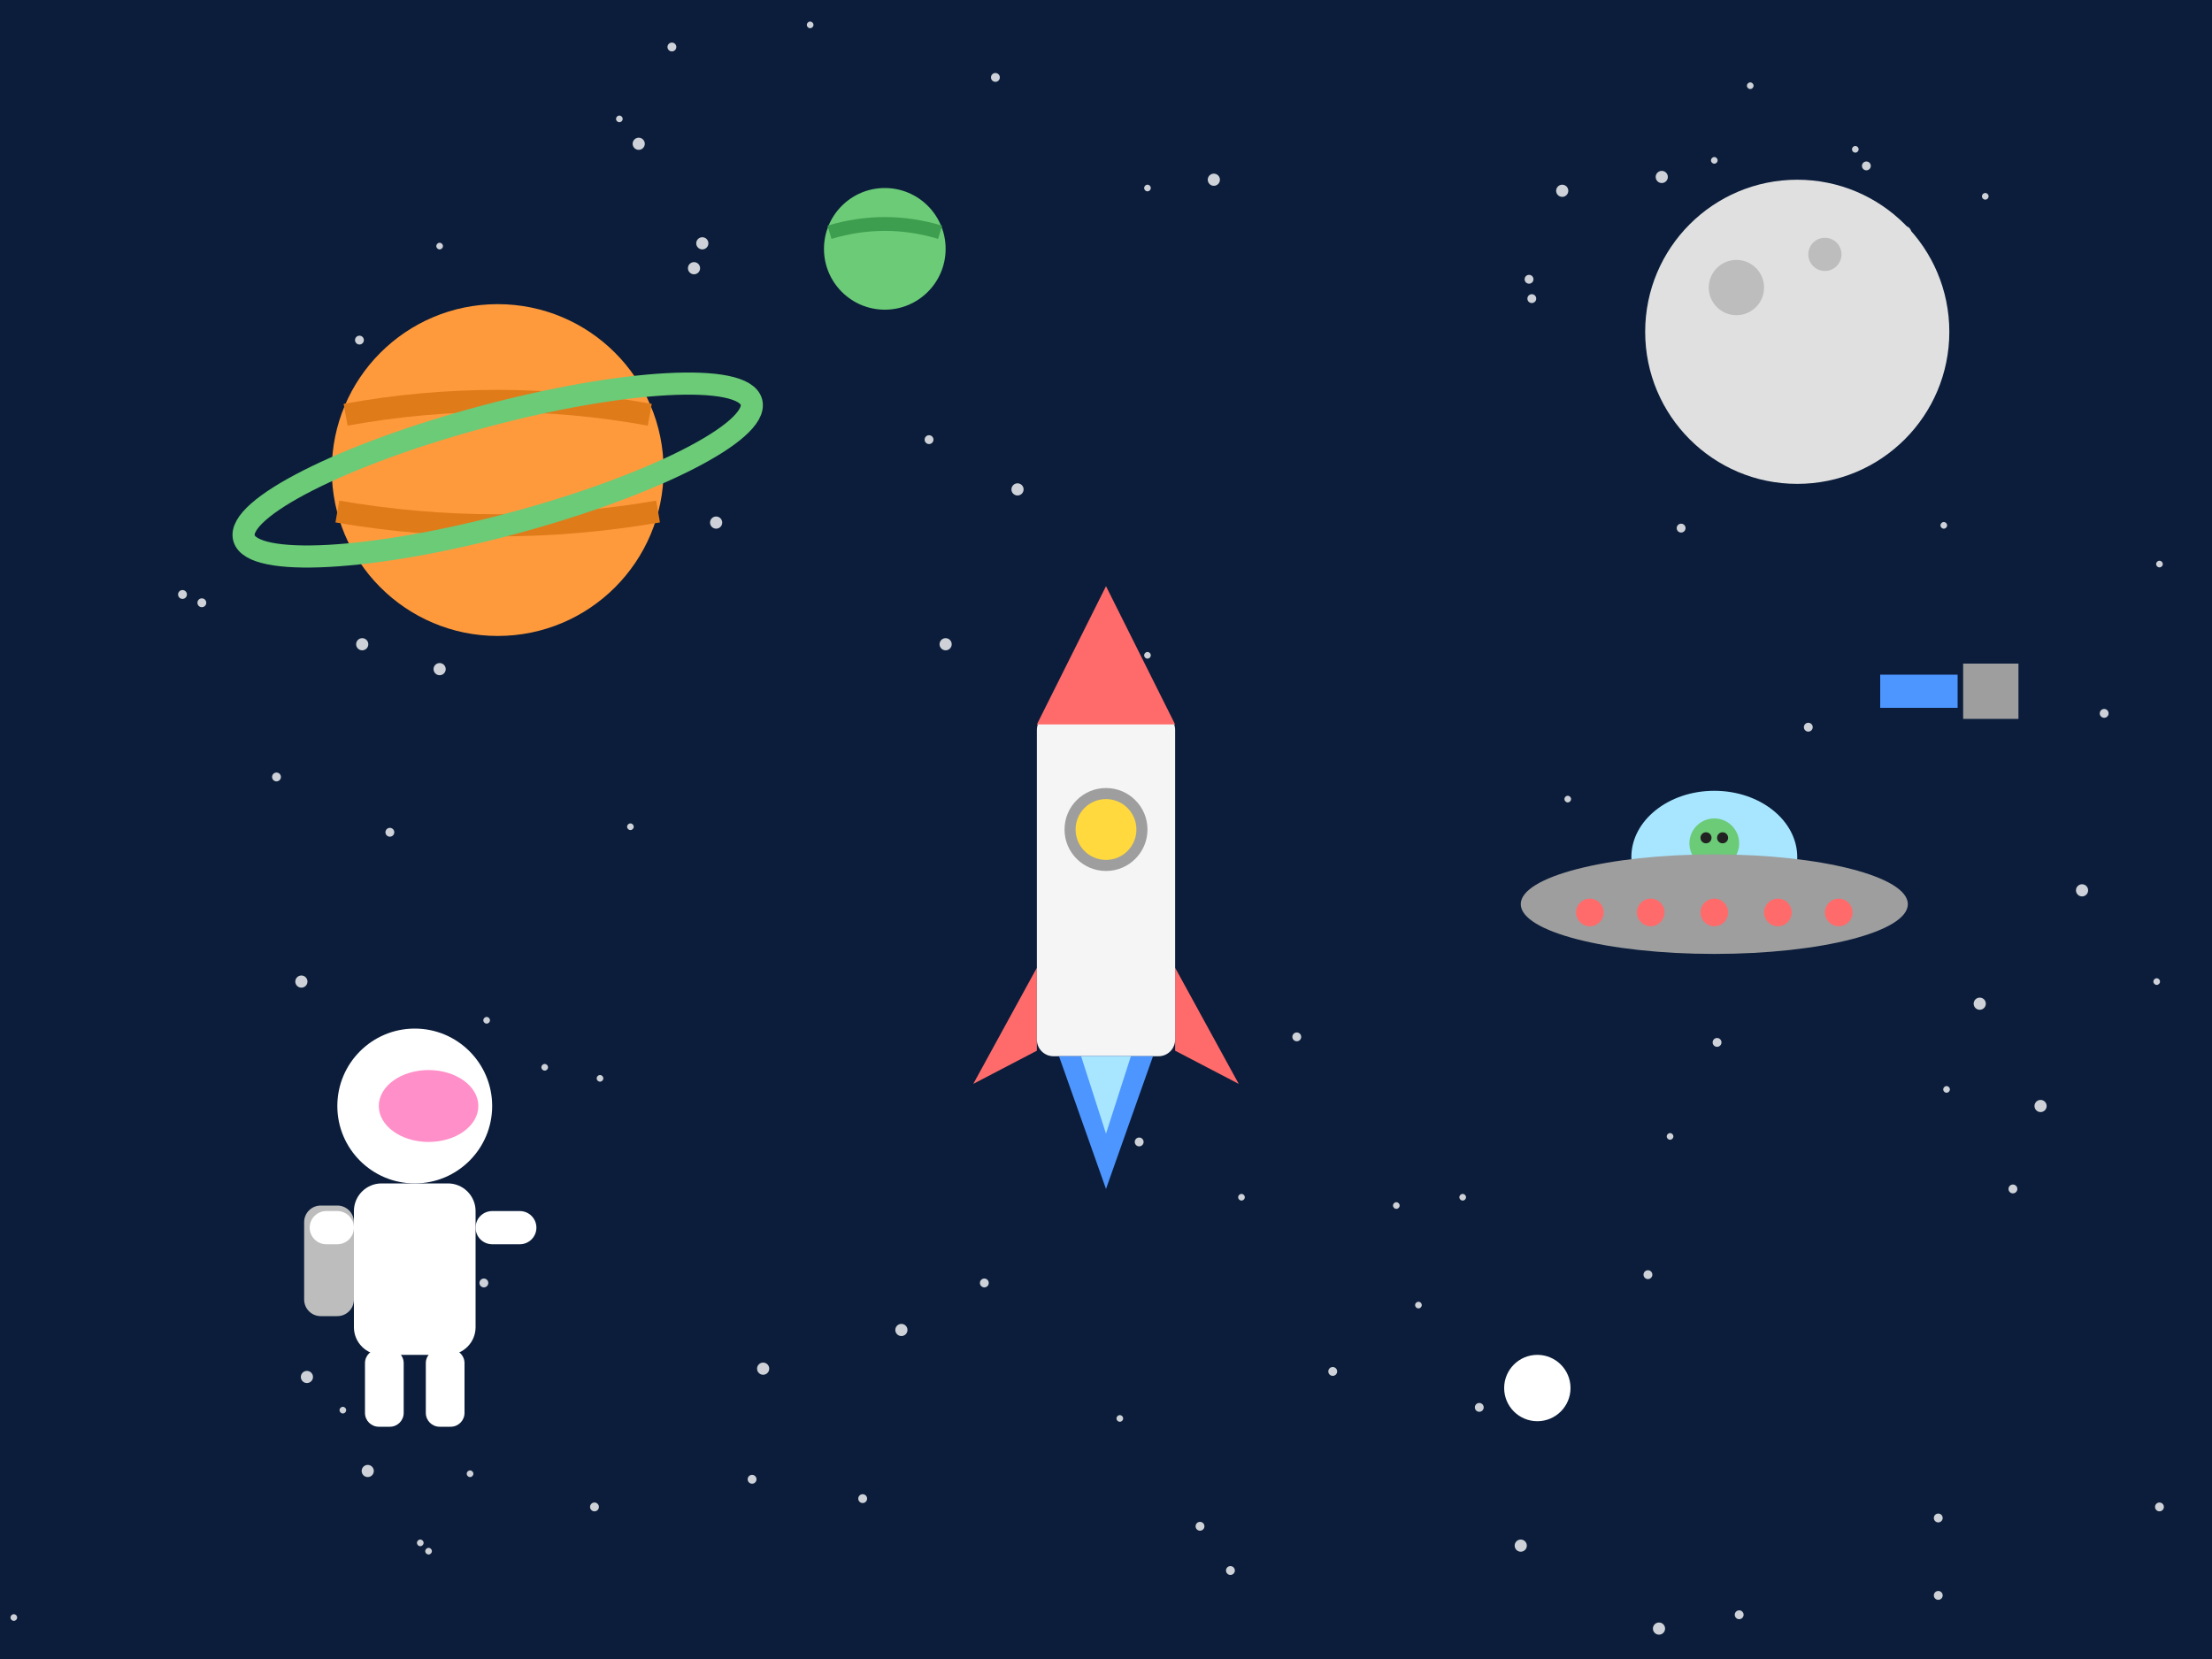
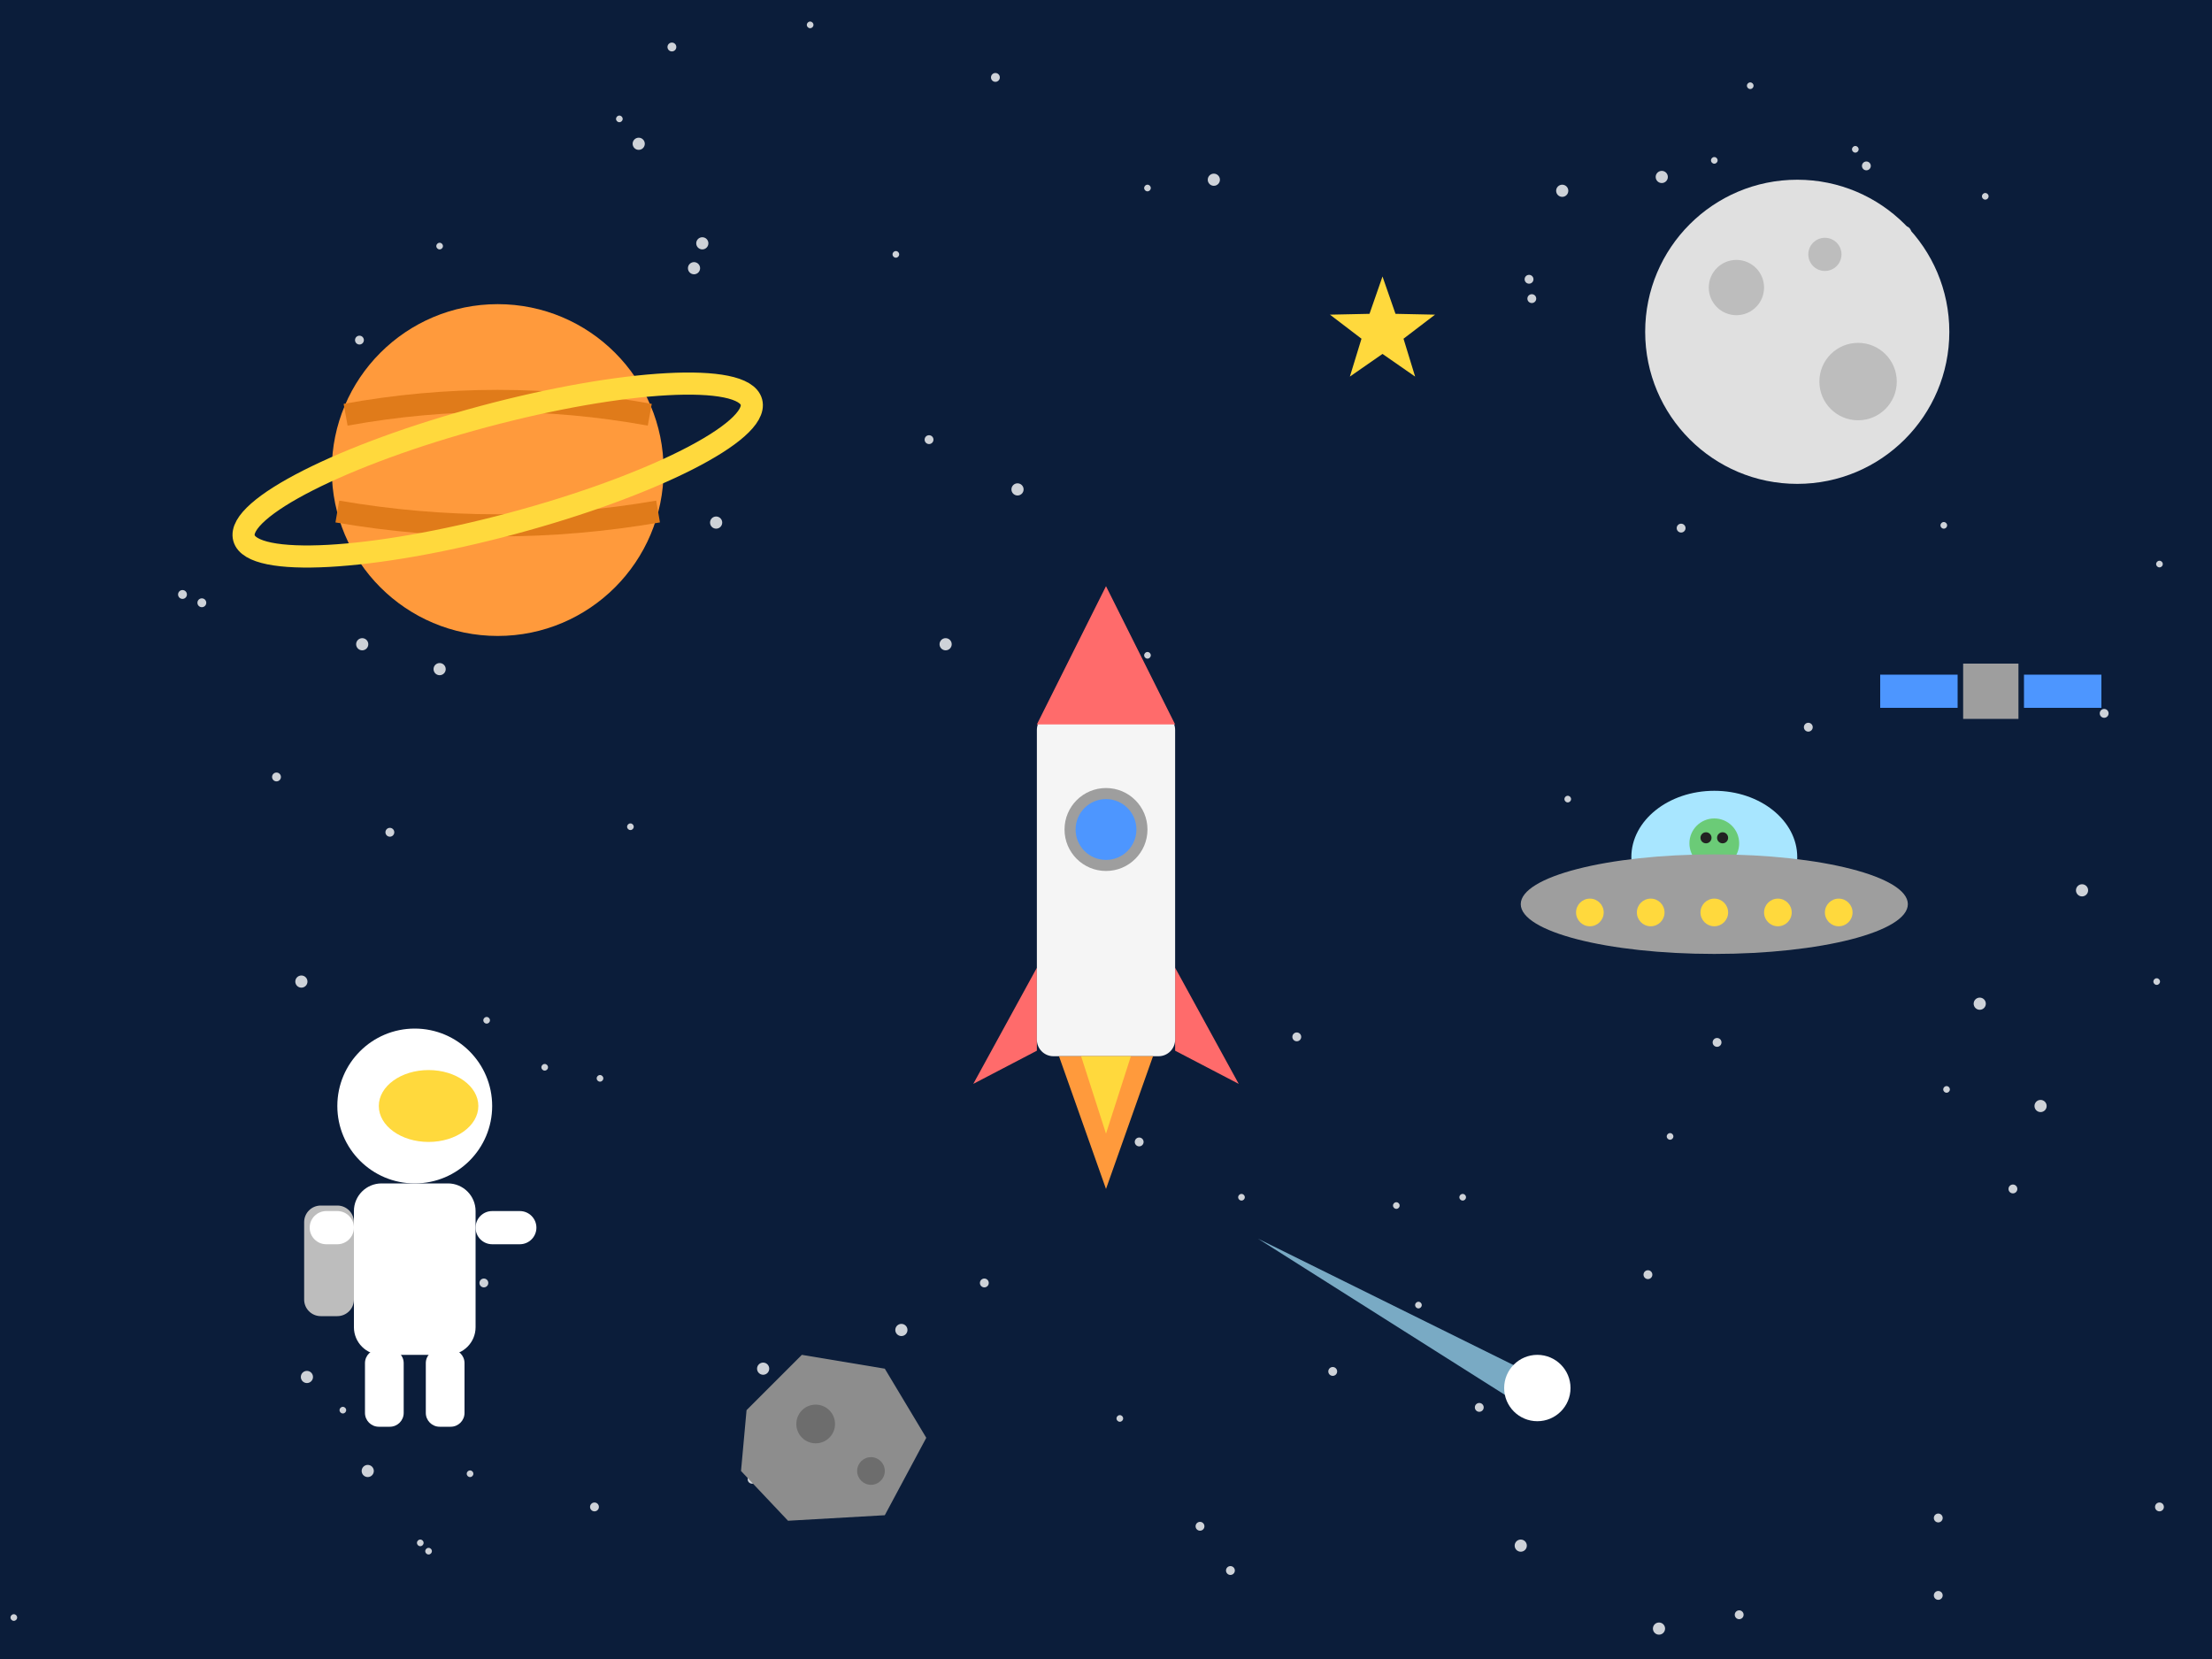
<svg xmlns="http://www.w3.org/2000/svg" viewBox="0 0 800 600">
  <rect width="800" height="600" fill="#0B1D3A" />
  <circle cx="336" cy="159" r="1.6" fill="white" opacity="0.8" />
  <circle cx="671" cy="54" r="1.2" fill="white" opacity="0.8" />
  <circle cx="553" cy="101" r="1.6" fill="white" opacity="0.8" />
  <circle cx="601" cy="64" r="2.2" fill="white" opacity="0.8" />
  <circle cx="224" cy="43" r="1.2" fill="white" opacity="0.8" />
  <circle cx="449" cy="433" r="1.2" fill="white" opacity="0.8" />
  <circle cx="251" cy="97" r="2.2" fill="white" opacity="0.8" />
  <circle cx="439" cy="65" r="2.2" fill="white" opacity="0.8" />
  <circle cx="131" cy="233" r="2.2" fill="white" opacity="0.8" />
  <circle cx="647" cy="68" r="2.2" fill="white" opacity="0.8" />
  <circle cx="604" cy="411" r="1.2" fill="white" opacity="0.8" />
  <circle cx="231" cy="52" r="2.2" fill="white" opacity="0.8" />
  <circle cx="141" cy="301" r="1.6" fill="white" opacity="0.8" />
  <circle cx="152" cy="558" r="1.2" fill="white" opacity="0.8" />
  <circle cx="589" cy="320" r="2.2" fill="white" opacity="0.8" />
  <circle cx="703" cy="190" r="1.2" fill="white" opacity="0.8" />
  <circle cx="600" cy="589" r="2.2" fill="white" opacity="0.8" />
  <circle cx="197" cy="386" r="1.2" fill="white" opacity="0.8" />
  <circle cx="565" cy="69" r="2.2" fill="white" opacity="0.8" />
  <circle cx="66" cy="215" r="1.6" fill="white" opacity="0.8" />
  <circle cx="701" cy="549" r="1.6" fill="white" opacity="0.8" />
  <circle cx="326" cy="481" r="2.2" fill="white" opacity="0.8" />
  <circle cx="469" cy="375" r="1.6" fill="white" opacity="0.8" />
  <circle cx="259" cy="189" r="2.2" fill="white" opacity="0.8" />
  <circle cx="254" cy="88" r="2.2" fill="white" opacity="0.8" />
  <circle cx="312" cy="542" r="1.6" fill="white" opacity="0.8" />
  <circle cx="356" cy="464" r="1.6" fill="white" opacity="0.8" />
  <circle cx="628" cy="79" r="1.2" fill="white" opacity="0.8" />
  <circle cx="529" cy="433" r="1.2" fill="white" opacity="0.8" />
  <circle cx="780" cy="355" r="1.2" fill="white" opacity="0.8" />
  <circle cx="505" cy="436" r="1.2" fill="white" opacity="0.8" />
  <circle cx="689" cy="84" r="2.2" fill="white" opacity="0.8" />
  <circle cx="591" cy="326" r="1.6" fill="white" opacity="0.8" />
  <circle cx="716" cy="363" r="2.2" fill="white" opacity="0.8" />
  <circle cx="513" cy="472" r="1.2" fill="white" opacity="0.8" />
  <circle cx="100" cy="281" r="1.6" fill="white" opacity="0.8" />
  <circle cx="718" cy="71" r="1.2" fill="white" opacity="0.8" />
  <circle cx="753" cy="322" r="2.2" fill="white" opacity="0.8" />
  <circle cx="596" cy="461" r="1.6" fill="white" opacity="0.8" />
  <circle cx="738" cy="400" r="2.2" fill="white" opacity="0.8" />
  <circle cx="360" cy="28" r="1.6" fill="white" opacity="0.8" />
  <circle cx="368" cy="177" r="2.2" fill="white" opacity="0.8" />
  <circle cx="124" cy="510" r="1.2" fill="white" opacity="0.8" />
  <circle cx="228" cy="299" r="1.2" fill="white" opacity="0.8" />
  <circle cx="761" cy="258" r="1.6" fill="white" opacity="0.8" />
  <circle cx="405" cy="513" r="1.2" fill="white" opacity="0.8" />
  <circle cx="175" cy="464" r="1.6" fill="white" opacity="0.8" />
  <circle cx="567" cy="289" r="1.2" fill="white" opacity="0.8" />
  <circle cx="445" cy="568" r="1.6" fill="white" opacity="0.8" />
  <circle cx="728" cy="430" r="1.6" fill="white" opacity="0.8" />
  <circle cx="704" cy="394" r="1.2" fill="white" opacity="0.8" />
  <circle cx="159" cy="89" r="1.2" fill="white" opacity="0.8" />
  <circle cx="159" cy="242" r="2.2" fill="white" opacity="0.8" />
  <circle cx="243" cy="17" r="1.6" fill="white" opacity="0.8" />
  <circle cx="608" cy="191" r="1.6" fill="white" opacity="0.8" />
  <circle cx="293" cy="9" r="1.2" fill="white" opacity="0.8" />
  <circle cx="434" cy="552" r="1.6" fill="white" opacity="0.8" />
  <circle cx="629" cy="584" r="1.6" fill="white" opacity="0.8" />
  <circle cx="133" cy="532" r="2.2" fill="white" opacity="0.8" />
  <circle cx="675" cy="60" r="1.6" fill="white" opacity="0.8" />
  <circle cx="701" cy="577" r="1.6" fill="white" opacity="0.8" />
  <circle cx="412" cy="413" r="1.6" fill="white" opacity="0.8" />
  <circle cx="111" cy="498" r="2.2" fill="white" opacity="0.8" />
  <circle cx="415" cy="68" r="1.2" fill="white" opacity="0.8" />
  <circle cx="73" cy="218" r="1.6" fill="white" opacity="0.8" />
  <circle cx="171" cy="117" r="1.6" fill="white" opacity="0.8" />
  <circle cx="620" cy="58" r="1.2" fill="white" opacity="0.8" />
  <circle cx="5" cy="585" r="1.2" fill="white" opacity="0.8" />
  <circle cx="554" cy="108" r="1.6" fill="white" opacity="0.8" />
  <circle cx="633" cy="31" r="1.2" fill="white" opacity="0.8" />
  <circle cx="217" cy="390" r="1.2" fill="white" opacity="0.8" />
  <circle cx="654" cy="263" r="1.6" fill="white" opacity="0.8" />
  <circle cx="621" cy="377" r="1.6" fill="white" opacity="0.8" />
  <circle cx="130" cy="123" r="1.6" fill="white" opacity="0.8" />
  <circle cx="482" cy="496" r="1.6" fill="white" opacity="0.8" />
  <circle cx="324" cy="92" r="1.2" fill="white" opacity="0.8" />
  <circle cx="109" cy="355" r="2.2" fill="white" opacity="0.8" />
  <circle cx="276" cy="495" r="2.2" fill="white" opacity="0.8" />
  <circle cx="170" cy="533" r="1.2" fill="white" opacity="0.8" />
  <circle cx="215" cy="545" r="1.6" fill="white" opacity="0.8" />
  <circle cx="155" cy="561" r="1.2" fill="white" opacity="0.8" />
  <circle cx="781" cy="545" r="1.6" fill="white" opacity="0.8" />
  <circle cx="663" cy="98" r="2.2" fill="white" opacity="0.8" />
  <circle cx="272" cy="535" r="1.6" fill="white" opacity="0.8" />
  <circle cx="176" cy="369" r="1.2" fill="white" opacity="0.8" />
  <circle cx="550" cy="559" r="2.2" fill="white" opacity="0.8" />
  <circle cx="342" cy="233" r="2.2" fill="white" opacity="0.8" />
  <circle cx="781" cy="204" r="1.2" fill="white" opacity="0.8" />
  <circle cx="415" cy="237" r="1.2" fill="white" opacity="0.8" />
  <circle cx="535" cy="509" r="1.6" fill="white" opacity="0.8" />
  <circle cx="180" cy="170" r="60" fill="#FF9A3C" />
  <path d="M125,150 Q180,140 235,150" stroke="#E07B1A" stroke-width="8" fill="none" />
  <path d="M122,185 Q180,195 238,185" stroke="#E07B1A" stroke-width="8" fill="none" />
-   <ellipse cx="180" cy="170" rx="95" ry="20" fill="none" stroke="#6BCB77" stroke-width="8" transform="rotate(-15 180 170)" />
-   <circle cx="320" cy="90" r="22" fill="#6BCB77" />
-   <path d="M300,84 Q320,78 340,84" stroke="#3E9E4F" stroke-width="5" fill="none" />
+   <g data-diff="ring" data-cx="180" data-cy="170" data-r="100">
+     <g data-variant="orig">
+       <ellipse cx="180" cy="170" rx="95" ry="20" fill="none" stroke="#FFD93D" stroke-width="8" transform="rotate(-15 180 170)" />
+     </g>
+     <g data-variant="v1" data-label="Der Ring ist grün!" display="none">
+       <ellipse cx="180" cy="170" rx="95" ry="20" fill="none" stroke="#6BCB77" stroke-width="8" transform="rotate(-15 180 170)" />
+     </g>
+     <g data-variant="v2" data-label="Der Ring fehlt!" display="none" />
+   </g>
+   <g data-diff="planet" data-cx="320" data-cy="90" data-r="32">
+     <g data-variant="orig" />
+     <g data-variant="v1" data-label="Da ist ein neuer Planet!" display="none">
+       <circle cx="320" cy="90" r="22" fill="#6BCB77" />
+       <path d="M300,84 Q320,78 340,84" stroke="#3E9E4F" stroke-width="5" fill="none" />
+     </g>
+   </g>
+   <g data-diff="star" data-cx="500" data-cy="120" data-r="30">
+     <g data-variant="orig">
+       <polygon points="500.0,100.0 504.7,113.5 519.0,113.8 507.6,122.5 511.8,136.2 500.0,128.0 488.2,136.2 492.4,122.5 481.0,113.8 495.3,113.5" fill="#FFD93D" />
+     </g>
+     <g data-variant="v1" data-label="Ein Stern fehlt!" display="none" />
+     <g data-variant="v2" data-label="Ein Stern ist rot!" display="none">
+       <polygon points="500.0,100.0 504.7,113.5 519.0,113.8 507.6,122.5 511.8,136.2 500.0,128.0 488.2,136.2 492.4,122.5 481.0,113.8 495.3,113.5" fill="#FF6B6B" />
+     </g>
+   </g>
+   <g data-diff="newstar" data-cx="720" data-cy="470" data-r="30">
+     <g data-variant="orig" />
+     <g data-variant="v1" data-label="Da ist ein neuer Stern!" display="none">
+       <polygon points="720.0,450.0 724.7,463.5 739.0,463.8 727.6,472.5 731.8,486.2 720.0,478.0 708.2,486.2 712.4,472.5 701.0,463.8 715.3,463.5" fill="#FFD93D" />
+     </g>
+   </g>
  <circle cx="650" cy="120" r="55" fill="#E0E0E0" />
-   <circle cx="628" cy="104" r="10" fill="#BDBDBD" />
  <circle cx="660" cy="92" r="6" fill="#BDBDBD" />
+   <g data-diff="crater2" data-cx="628" data-cy="104" data-r="20">
+     <g data-variant="orig">
+       <circle cx="628" cy="104" r="10" fill="#BDBDBD" />
+     </g>
+     <g data-variant="v1" data-label="Ein kleiner Krater fehlt!" display="none" />
+   </g>
+   <g data-diff="crater" data-cx="672" data-cy="138" data-r="30">
+     <g data-variant="orig">
+       <circle cx="672" cy="138" r="14" fill="#BDBDBD" />
+     </g>
+     <g data-variant="v1" data-label="Ein Krater fehlt!" display="none" />
+   </g>
  <rect x="710" y="240" width="20" height="20" fill="#9E9E9E" />
-   <rect x="680" y="244" width="28" height="12" fill="#4D96FF" />
+   <g data-diff="satellite" data-cx="720" data-cy="250" data-r="45">
+     <g data-variant="orig">
+       <rect x="680" y="244" width="28" height="12" fill="#4D96FF" />
+       <rect x="732" y="244" width="28" height="12" fill="#4D96FF" />
+     </g>
+     <g data-variant="v1" data-label="Dem Satelliten fehlt ein Flügel!" display="none">
+       <rect x="680" y="244" width="28" height="12" fill="#4D96FF" />
+     </g>
+     <g data-variant="v2" data-label="Die Flügel sind rot!" display="none">
+       <rect x="680" y="244" width="28" height="12" fill="#E74C3C" />
+       <rect x="732" y="244" width="28" height="12" fill="#E74C3C" />
+     </g>
+   </g>
  <polygon points="375,350 352,392 375,380" fill="#FF6B6B" />
  <polygon points="425,350 448,392 425,380" fill="#FF6B6B" />
  <rect x="375" y="258" width="50" height="124" rx="6" fill="#F5F5F5" />
  <polygon points="375,262 400,212 425,262" fill="#FF6B6B" />
-   <circle cx="400" cy="300" r="13" fill="#FFD93D" stroke="#9E9E9E" stroke-width="4" />
-   <polygon points="383,382 400,430 417,382" fill="#4D96FF" />
-   <polygon points="391,382 400,410 409,382" fill="#A8E6FF" />
+   <g data-diff="window" data-cx="400" data-cy="300" data-r="28">
+     <g data-variant="orig">
+       <circle cx="400" cy="300" r="13" fill="#4D96FF" stroke="#9E9E9E" stroke-width="4" />
+     </g>
+     <g data-variant="v1" data-label="Das Fenster ist gelb!" display="none">
+       <circle cx="400" cy="300" r="13" fill="#FFD93D" stroke="#9E9E9E" stroke-width="4" />
+     </g>
+     <g data-variant="v2" data-label="Das Fenster ist rot!" display="none">
+       <circle cx="400" cy="300" r="13" fill="#FF6B6B" stroke="#9E9E9E" stroke-width="4" />
+     </g>
+   </g>
+   <g data-diff="flame" data-cx="400" data-cy="405" data-r="32">
+     <g data-variant="orig">
+       <polygon points="383,382 400,430 417,382" fill="#FF9A3C" />
+       <polygon points="391,382 400,410 409,382" fill="#FFD93D" />
+     </g>
+     <g data-variant="v1" data-label="Das Feuer ist blau!" display="none">
+       <polygon points="383,382 400,430 417,382" fill="#4D96FF" />
+       <polygon points="391,382 400,410 409,382" fill="#A8E6FF" />
+     </g>
+     <g data-variant="v2" data-label="Die Rakete hat kein Feuer!" display="none" />
+   </g>
  <ellipse cx="620" cy="310" rx="30" ry="24" fill="#A8E6FF" />
-   <circle cx="620" cy="305" r="9" fill="#6BCB77" />
-   <circle cx="617" cy="303" r="2" fill="#222" />
-   <circle cx="623" cy="303" r="2" fill="#222" />
-   <ellipse cx="620" cy="327" rx="70" ry="18" fill="#9E9E9E" />
-   <circle cx="575" cy="330" r="5" fill="#FF6B6B" />
-   <circle cx="597" cy="330" r="5" fill="#FF6B6B" />
-   <circle cx="620" cy="330" r="5" fill="#FF6B6B" />
-   <circle cx="643" cy="330" r="5" fill="#FF6B6B" />
-   <circle cx="665" cy="330" r="5" fill="#FF6B6B" />
+   <g data-diff="ufo" data-cx="620" data-cy="330" data-r="52">
+     <g data-variant="orig">
+       <circle cx="620" cy="305" r="9" fill="#6BCB77" />
+       <circle cx="617" cy="303" r="2" fill="#222" />
+       <circle cx="623" cy="303" r="2" fill="#222" />
+       <ellipse cx="620" cy="327" rx="70" ry="18" fill="#9E9E9E" />
+       <circle cx="575" cy="330" r="5" fill="#FFD93D" />
+       <circle cx="597" cy="330" r="5" fill="#FFD93D" />
+       <circle cx="620" cy="330" r="5" fill="#FFD93D" />
+       <circle cx="643" cy="330" r="5" fill="#FFD93D" />
+       <circle cx="665" cy="330" r="5" fill="#FFD93D" />
+     </g>
+     <g data-variant="v1" data-label="Die Lichter sind rot!" display="none">
+       <circle cx="620" cy="305" r="9" fill="#6BCB77" />
+       <circle cx="617" cy="303" r="2" fill="#222" />
+       <circle cx="623" cy="303" r="2" fill="#222" />
+       <ellipse cx="620" cy="327" rx="70" ry="18" fill="#9E9E9E" />
+       <circle cx="575" cy="330" r="5" fill="#FF6B6B" />
+       <circle cx="597" cy="330" r="5" fill="#FF6B6B" />
+       <circle cx="620" cy="330" r="5" fill="#FF6B6B" />
+       <circle cx="643" cy="330" r="5" fill="#FF6B6B" />
+       <circle cx="665" cy="330" r="5" fill="#FF6B6B" />
+     </g>
+     <g data-variant="v2" data-label="Das Männchen ist lila!" display="none">
+       <circle cx="620" cy="305" r="9" fill="#B39DDB" />
+       <circle cx="617" cy="303" r="2" fill="#222" />
+       <circle cx="623" cy="303" r="2" fill="#222" />
+       <ellipse cx="620" cy="327" rx="70" ry="18" fill="#9E9E9E" />
+       <circle cx="575" cy="330" r="5" fill="#FFD93D" />
+       <circle cx="597" cy="330" r="5" fill="#FFD93D" />
+       <circle cx="620" cy="330" r="5" fill="#FFD93D" />
+       <circle cx="643" cy="330" r="5" fill="#FFD93D" />
+       <circle cx="665" cy="330" r="5" fill="#FFD93D" />
+     </g>
+   </g>
+   <g data-diff="comet" data-cx="506" data-cy="482" data-r="62">
+     <g data-variant="orig">
+       <polygon points="548,494 455,448 553,510" fill="#A8E6FF" opacity="0.7" />
+     </g>
+     <g data-variant="v1" data-label="Der Komet hat keinen Schweif!" display="none" />
+   </g>
  <circle cx="556" cy="502" r="12" fill="white" />
+   <g data-diff="asteroid" data-cx="302" data-cy="520" data-r="38">
+     <g data-variant="orig">
+       <polygon points="270,510 290,490 320,495 335,520 320,548 285,550 268,532" fill="#8D8D8D" />
+       <circle cx="295" cy="515" r="7" fill="#6D6D6D" />
+       <circle cx="315" cy="532" r="5" fill="#6D6D6D" />
+     </g>
+     <g data-variant="v1" data-label="Der Stein fehlt!" display="none" />
+   </g>
  <rect x="110" y="436" width="18" height="40" rx="6" fill="#BDBDBD" />
  <rect x="128" y="428" width="44" height="62" rx="10" fill="white" />
  <rect x="112" y="438" width="16" height="12" rx="6" fill="white" />
  <rect x="172" y="438" width="22" height="12" rx="6" fill="white" />
  <rect x="132" y="488" width="14" height="28" rx="5" fill="white" />
  <rect x="154" y="488" width="14" height="28" rx="5" fill="white" />
  <circle cx="150" cy="400" r="28" fill="white" />
-   <ellipse cx="155" cy="400" rx="18" ry="13" fill="#FF8FC8" />
+   <g data-diff="visor" data-cx="155" data-cy="400" data-r="28">
+     <g data-variant="orig">
+       <ellipse cx="155" cy="400" rx="18" ry="13" fill="#FFD93D" />
+     </g>
+     <g data-variant="v1" data-label="Das Visier ist rosa!" display="none">
+       <ellipse cx="155" cy="400" rx="18" ry="13" fill="#FF8FC8" />
+     </g>
+     <g data-variant="v2" data-label="Das Visier ist blau!" display="none">
+       <ellipse cx="155" cy="400" rx="18" ry="13" fill="#4D96FF" />
+     </g>
+   </g>
</svg>
